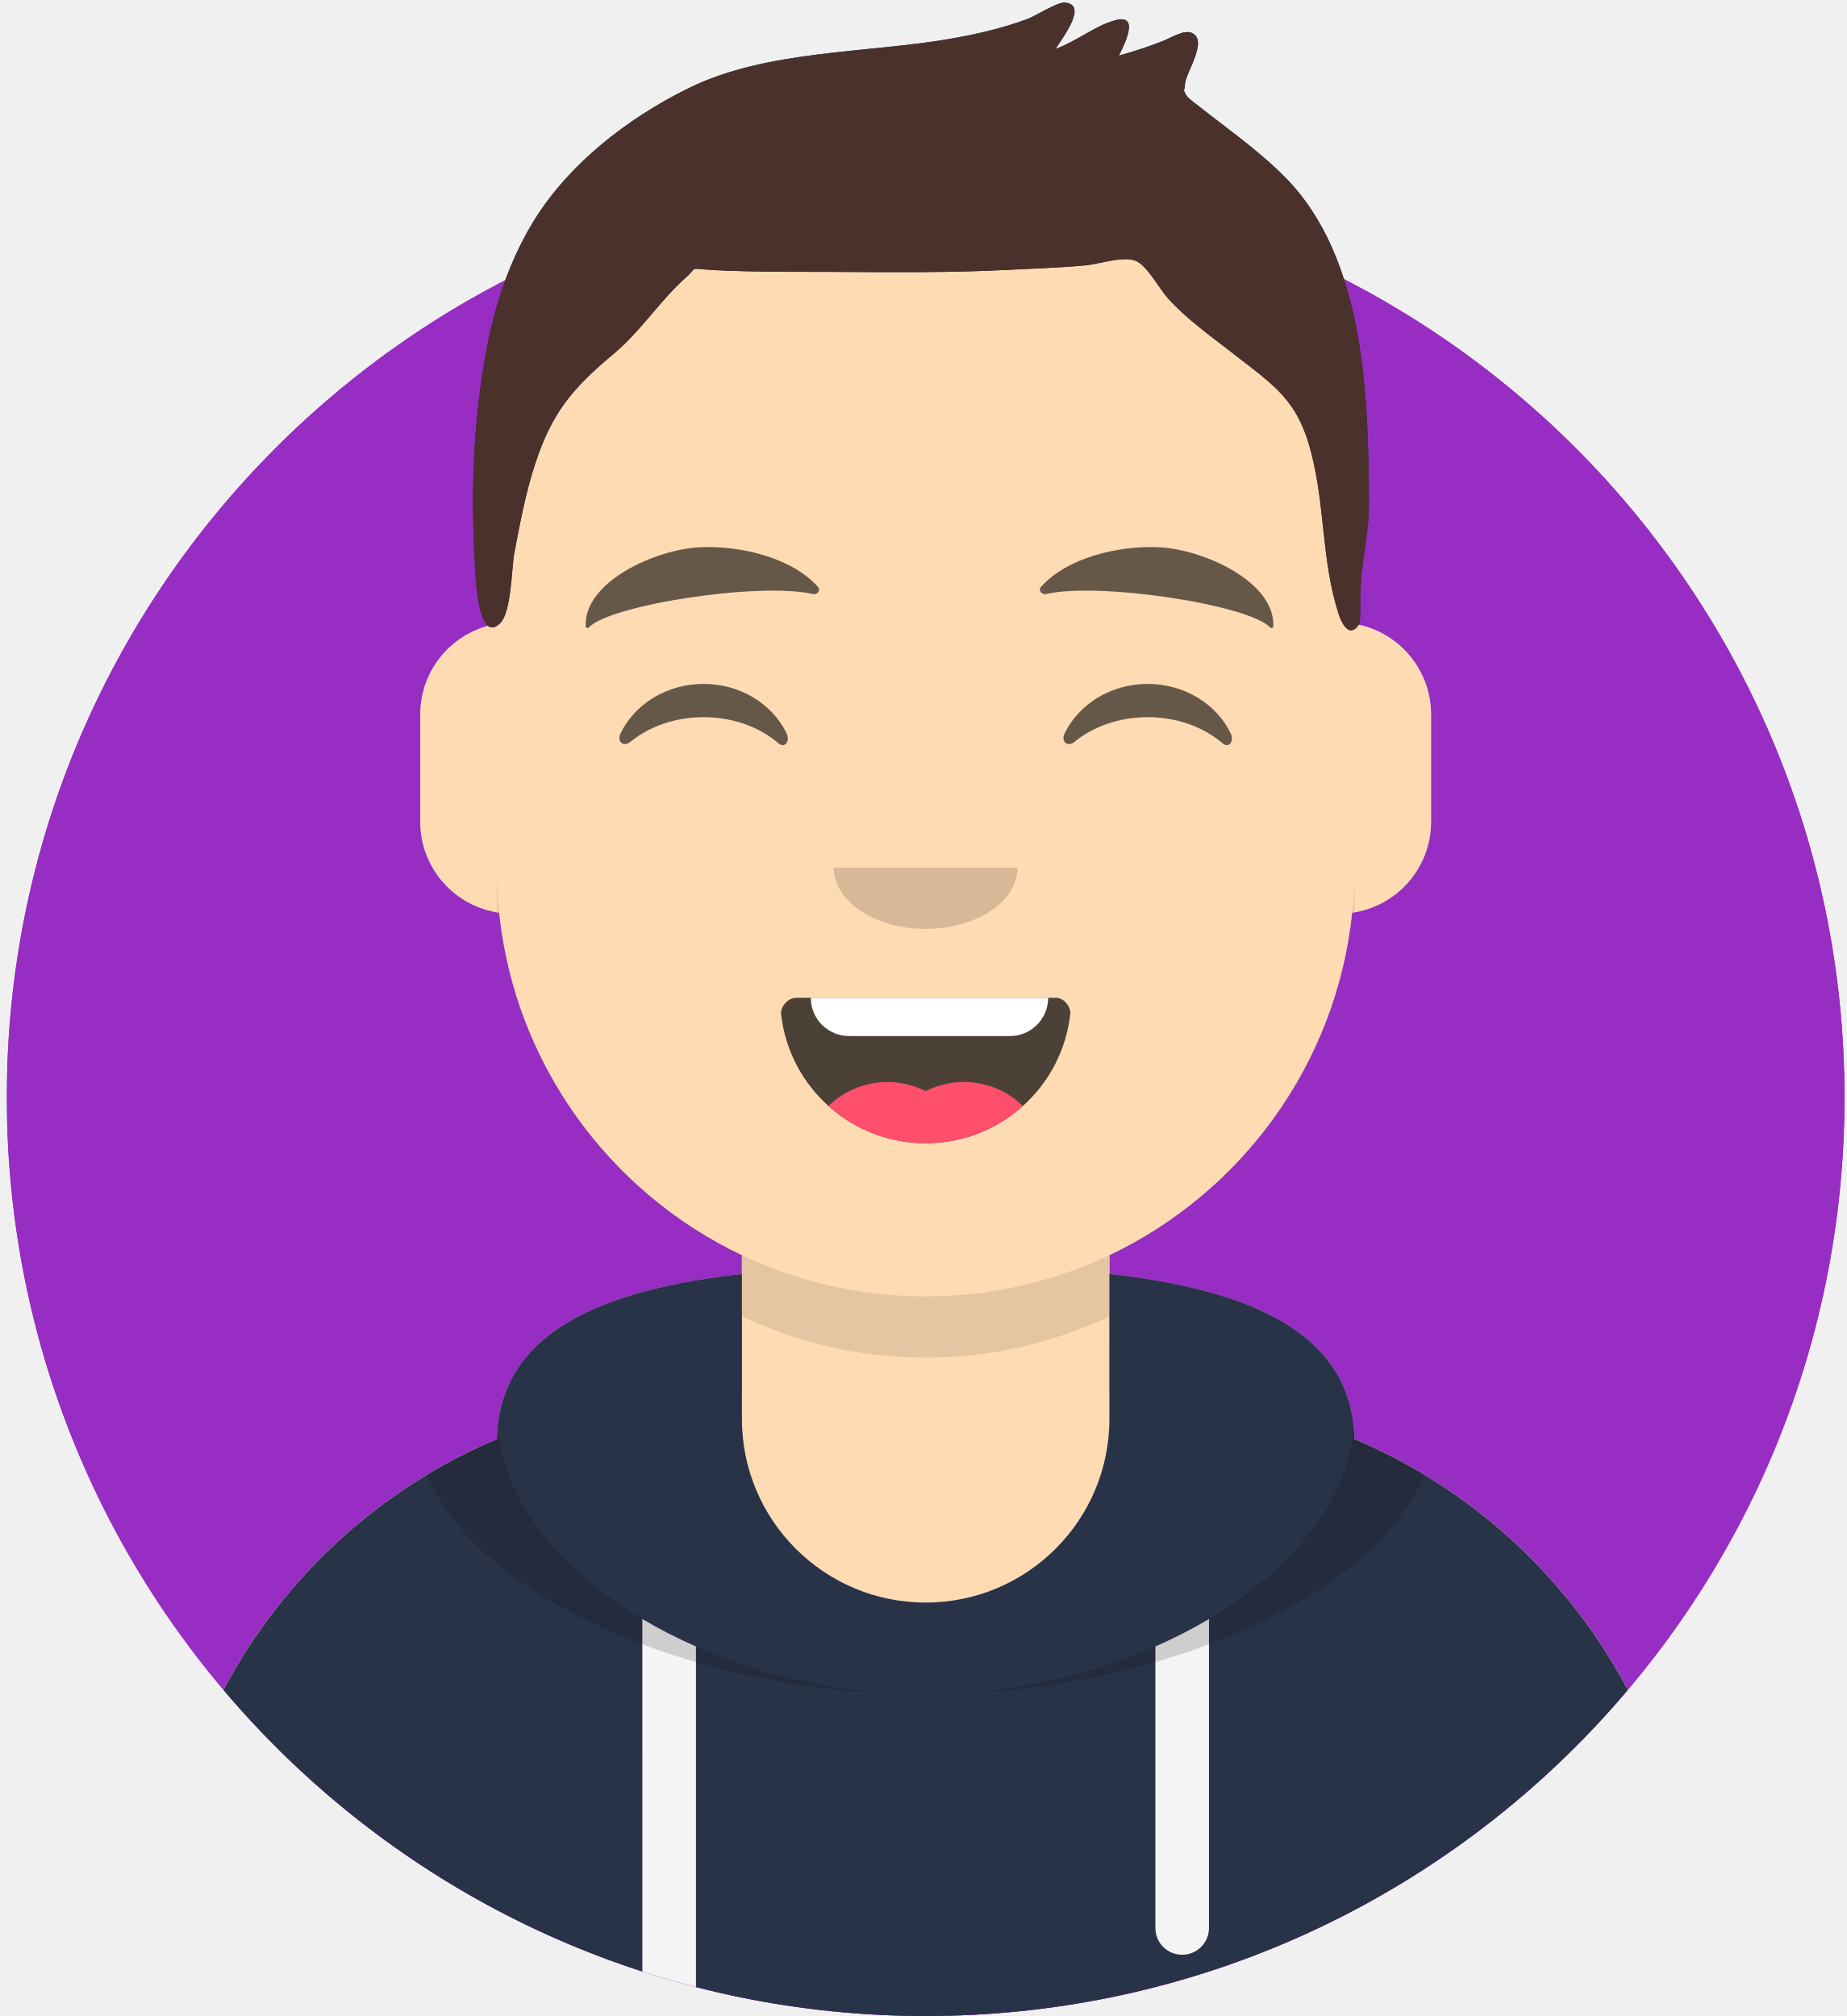
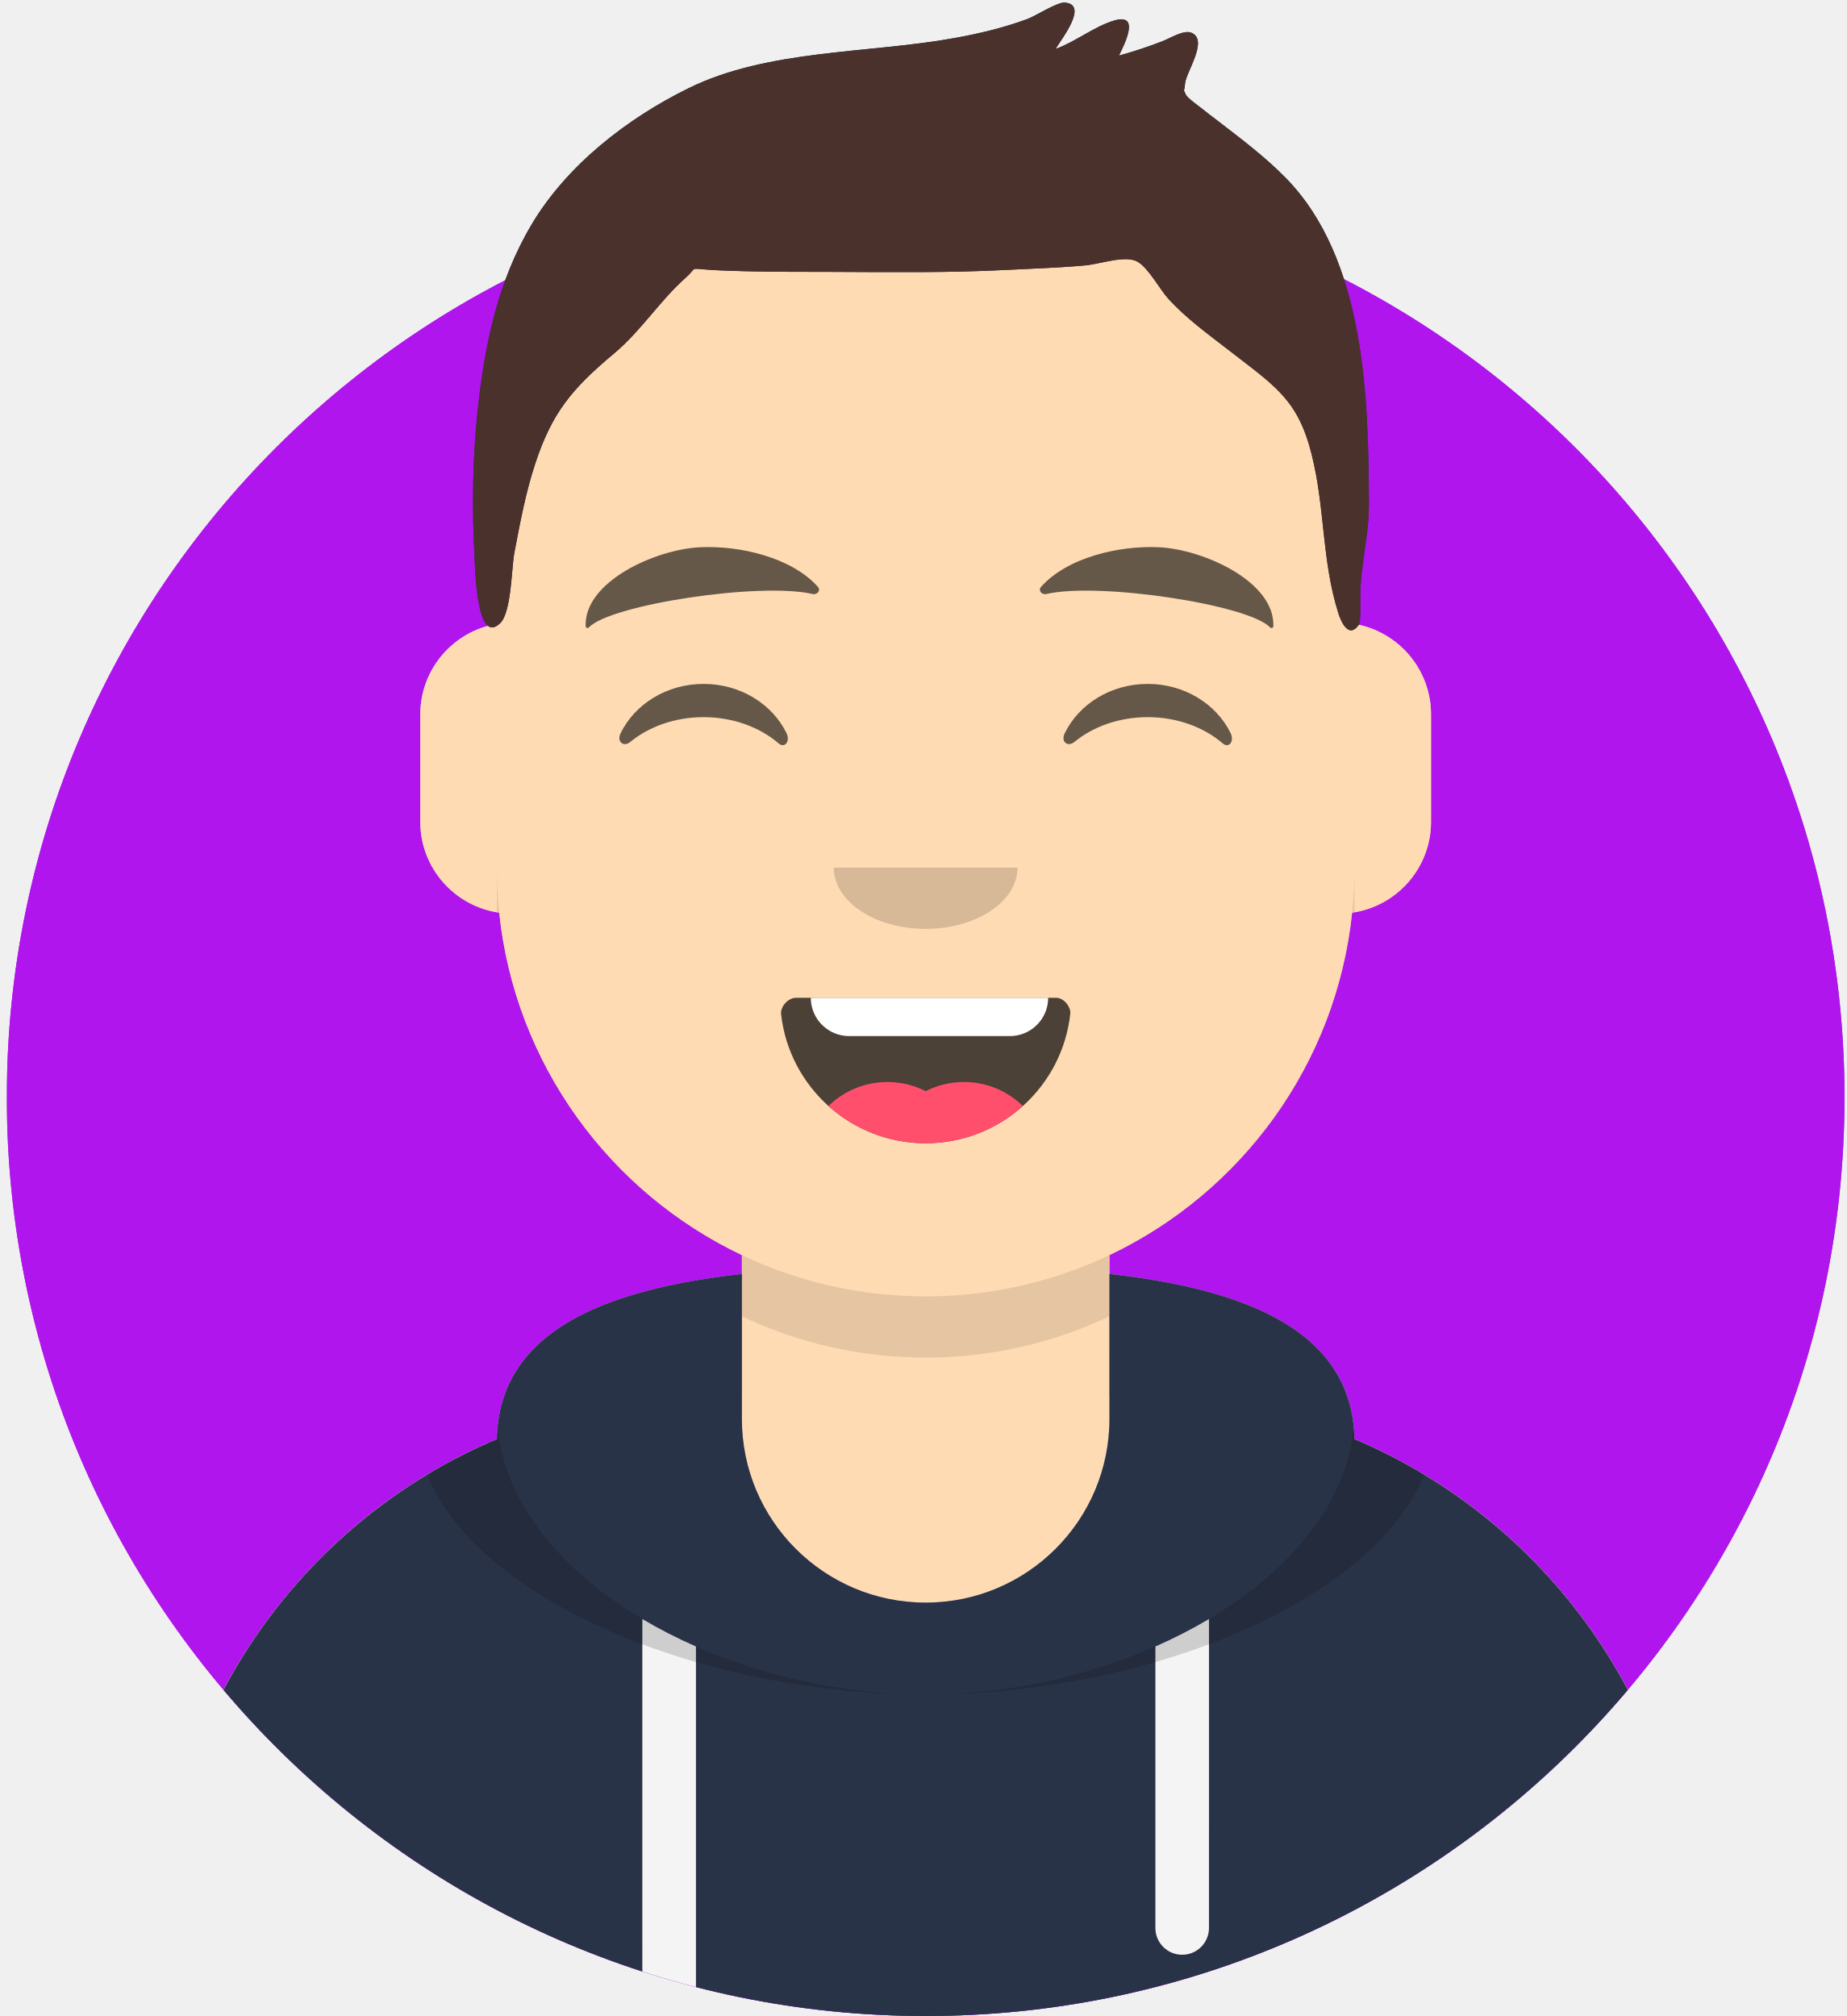
<svg xmlns="http://www.w3.org/2000/svg" xmlns:xlink="http://www.w3.org/1999/xlink" width="217px" height="237px" viewBox="0 0 217 237" version="1.1">
  <defs>
    <circle id="path-1" cx="108" cy="108" r="108" />
    <path d="M-3.19744231e-14,144 L-3.19744231e-14,-1.42108547e-14 L237.6,-1.42108547e-14 L237.6,144 L226.8,144 C226.8,203.647 178.447,252 118.8,252 C59.153,252 10.8,203.647 10.8,144 L10.8,144 L-3.19744231e-14,144 Z" id="path-3" />
    <path d="M90,0 C117.835,-5.11323436e-15 140.4,22.565 140.4,50.4 L140.401,55.949 C145.508,56.807 149.4,61.249 149.4,66.6 L149.4,79.2 C149.4,84.647 145.367,89.152 140.125,89.893 C138.265,107.718 127.114,122.78 111.601,130.149 L111.6,146.7 L115.2,146.7 C150.988,146.7 180,175.712 180,211.5 L180,219.6 L0,219.6 L0,211.5 C-4.38277231e-15,175.712 29.012,146.7 64.8,146.7 L68.4,146.7 L68.4,130.15 C52.886,122.78 41.735,107.718 39.875,89.893 C34.633,89.152 30.6,84.647 30.6,79.2 L30.6,66.6 C30.6,61.249 34.492,56.806 39.6,55.949 L39.6,50.4 C39.6,22.565 62.165,5.11323436e-15 90,0 Z" id="path-5" />
    <path d="M140.401,11.764 C156.691,13.587 169.2,18.597 169.2,31.569 L169.194,31.18 C192.467,41.01 208.8,64.047 208.8,90.9 L208.8,99 L28.8,99 L28.8,90.9 C28.8,64.047 45.133,41.01 68.406,31.18 C68.653,18.496 81.073,13.568 97.2,11.764 L97.2,28.8 C97.2,40.729 106.871,50.4 118.8,50.4 C130.729,50.4 140.4,40.729 140.4,28.8 L140.4,28.8 Z" id="path-7" />
    <path d="M31.606,13.615 C32.558,22.158 39.803,28.8 48.6,28.8 C57.424,28.8 64.687,22.117 65.603,13.536 C65.676,12.845 64.905,11.7 63.938,11.7 C50.534,11.7 40.264,11.7 33.378,11.7 C32.406,11.7 31.511,12.761 31.606,13.615 Z" id="path-9" />
    <rect id="path-11" x="0" y="0" width="237.6" height="252" />
    <path d="M118.135,20.928 C115.651,18.39 112.767,16.236 109.962,14.076 C109.343,13.6 108.715,13.135 108.109,12.641 C107.972,12.528 106.563,11.519 106.394,11.148 C105.988,10.254 106.224,10.95 106.28,9.884 C106.35,8.535 109.1,4.727 107.048,3.854 C106.146,3.47 104.536,4.492 103.67,4.83 C101.977,5.49 100.263,6.054 98.512,6.54 C99.351,4.869 100.95,1.524 97.944,2.419 C95.603,3.116 93.421,4.91 91.068,5.753 C91.847,4.477 94.96,0.523 92.147,0.302 C91.271,0.233 88.724,1.875 87.782,2.226 C84.959,3.275 82.075,3.953 79.111,4.487 C69.033,6.304 57.248,5.786 47.923,10.374 C40.735,13.911 33.636,19.4 29.484,26.389 C25.481,33.125 23.984,40.498 23.146,48.217 C22.532,53.882 22.482,59.738 22.769,65.424 C22.863,67.287 23.073,75.874 25.779,73.273 C27.127,71.978 27.117,66.745 27.457,64.974 C28.133,61.451 28.783,57.911 29.91,54.5 C31.895,48.49 34.238,45.687 39.184,41.547 C42.359,38.89 44.588,35.3 47.625,32.62 C48.99,31.416 47.949,31.542 50.143,31.7 C51.616,31.806 53.097,31.846 54.574,31.885 C57.99,31.974 61.412,31.951 64.829,31.963 C71.711,31.988 78.561,32.085 85.437,31.725 C88.492,31.565 91.556,31.478 94.603,31.195 C96.306,31.038 99.326,29.947 100.728,30.78 C102.01,31.543 103.342,34.034 104.263,35.054 C106.438,37.464 109.032,39.305 111.576,41.282 C116.881,45.403 119.559,46.98 121.17,53.421 C122.775,59.838 122.325,65.791 124.312,72.106 C124.662,73.217 125.586,75.13 126.726,73.415 C126.937,73.096 126.883,71.345 126.883,70.337 C126.883,66.27 127.913,63.218 127.9,59.123 C127.849,46.674 127.447,30.442 118.135,20.928 Z" id="path-13" />
  </defs>
  <g id="Website" stroke="none" stroke-width="1" fill="none" fill-rule="evenodd">
    <g id="mf-avatar" transform="translate(-10, -15)">
      <g id="Circle" transform="translate(10.8, 36)">
        <mask id="mask-2" fill="white">
          <use xlink:href="#path-1" />
        </mask>
        <use id="Circle-Background" fill="#972dc2" xlink:href="#path-1" />
-         <g id="🖍-Circle-Color" mask="url(#mask-2)" fill="#972dc2">
+         <g id="🖍-Circle-Color" mask="url(#mask-2)" fill="#b015ed">
          <rect id="🖍Color" x="0" y="0" width="216.445" height="216" />
        </g>
      </g>
      <mask id="mask-4" fill="white">
        <use xlink:href="#path-3" />
      </mask>
      <g id="Mask" />
      <g id="Avataaar" mask="url(#mask-4)">
        <g id="Body" transform="translate(28.8, 32.4)">
          <mask id="mask-6" fill="white">
            <use xlink:href="#path-5" />
          </mask>
          <use fill="#D0C6AC" xlink:href="#path-5" />
          <g id="Skin/👶🏻-05-Pale" mask="url(#mask-6)" fill="#FFDBB4">
            <g transform="translate(-28.8, 0)" id="Color">
              <rect x="0" y="0" width="238.384" height="220.355" />
            </g>
          </g>
          <path d="M39.6,84.6 C39.6,112.435 62.165,135 90,135 C117.835,135 140.4,112.435 140.4,84.6 L140.4,84.6 L140.4,91.8 C140.4,119.635 117.835,142.2 90,142.2 C62.165,142.2 39.6,119.635 39.6,91.8 Z" id="Neck-Shadow" fill-opacity="0.1" fill="#000000" mask="url(#mask-6)" />
        </g>
        <g id="Clothing/Hoodie" transform="translate(0, 153)">
          <mask id="mask-8" fill="white">
            <use xlink:href="#path-7" />
          </mask>
          <use id="Hoodie" fill="#B7C1DB" fill-rule="evenodd" xlink:href="#path-7" />
          <g id="Color/Palette/Slate" mask="url(#mask-8)" fill="#293347" fill-rule="evenodd">
            <rect id="🖍Color" x="0" y="0" width="238.491" height="99" />
          </g>
          <path d="M91.8,55.565 L91.8,99 L85.5,99 L85.499,52.335 C87.483,53.514 89.592,54.594 91.8,55.565 Z M152.101,52.334 L152.1,88.65 C152.1,90.39 150.69,91.8 148.95,91.8 C147.21,91.8 145.8,90.39 145.8,88.65 L145.801,55.565 C148.009,54.594 150.118,53.513 152.101,52.334 Z" id="Straps" fill="#F4F4F4" fill-rule="evenodd" mask="url(#mask-8)" />
          <path d="M155.733,11.451 C169.28,14.013 178.65,19.118 178.65,29.077 C178.65,46.818 148.916,61.2 118.8,61.2 C88.684,61.2 58.95,46.818 58.95,29.077 C58.95,19.118 68.32,14.013 81.867,11.451 C73.689,14.466 68.4,19.534 68.4,27.969 C68.4,46.322 93.439,61.2 118.8,61.2 C144.161,61.2 169.2,46.322 169.2,27.969 C169.2,19.71 164.13,14.679 156.241,11.642 Z" id="Shadow" fill-opacity="0.16" fill="#000000" fill-rule="evenodd" mask="url(#mask-8)" />
        </g>
        <g id="Face" transform="translate(68.4, 73.8)">
          <g id="Mouth/Smile" transform="translate(1.8, 46.8)">
            <mask id="mask-10" fill="white">
              <use xlink:href="#path-9" />
            </mask>
            <use id="Mouth" fill-opacity="0.7" fill="#000000" fill-rule="evenodd" xlink:href="#path-9" />
            <path d="M39.6,1.8 L58.5,1.8 C60.985,1.8 63,3.815 63,6.3 L63,11.7 C63,14.185 60.985,16.2 58.5,16.2 L39.6,16.2 C37.115,16.2 35.1,14.185 35.1,11.7 L35.1,6.3 C35.1,3.815 37.115,1.8 39.6,1.8 Z" id="Teeth" fill="#FFFFFF" fill-rule="evenodd" mask="url(#mask-10)" />
            <g id="Tongue" stroke-width="1" fill-rule="evenodd" mask="url(#mask-10)" fill="#FF4F6D">
              <g transform="translate(34.2, 21.6)">
                <circle cx="9.9" cy="9.9" r="9.9" />
                <circle cx="18.9" cy="9.9" r="9.9" />
              </g>
            </g>
          </g>
          <g id="Nose/Default" transform="translate(25.2, 36)" fill="#000000" fill-opacity="0.16">
            <path d="M14.4,7.2 C14.4,11.176 19.235,14.4 25.2,14.4 L25.2,14.4 C31.165,14.4 36,11.176 36,7.2" id="Nose" />
          </g>
          <g id="Eyes/Happy-😁" transform="translate(0, 7.2)" fill="#000000" fill-opacity="0.6">
            <path d="M14.544,20.203 C16.206,16.784 19.948,14.4 24.298,14.4 C28.632,14.4 32.363,16.767 34.034,20.166 C34.53,21.176 33.824,22.003 33.112,21.39 C30.906,19.494 27.773,18.309 24.298,18.309 C20.931,18.309 17.886,19.421 15.694,21.214 C14.892,21.87 14.058,21.203 14.544,20.203 Z" id="Squint" />
            <path d="M66.744,20.203 C68.406,16.784 72.148,14.4 76.498,14.4 C80.832,14.4 84.563,16.767 86.234,20.166 C86.73,21.176 86.024,22.003 85.312,21.39 C83.106,19.494 79.973,18.309 76.498,18.309 C73.131,18.309 70.086,19.421 67.894,21.214 C67.092,21.87 66.258,21.203 66.744,20.203 Z" id="Squint" />
          </g>
          <g id="Eyebrow/Natural/Default-Natural" fill="#000000" fill-opacity="0.6">
            <path d="M23.435,5.589 C18.25,6.285 10.164,10.805 10.84,16.036 C10.862,16.207 11.121,16.261 11.233,16.118 C13.471,13.248 30.774,9.033 37.075,9.913 C37.652,9.994 38.032,9.399 37.639,9.027 C34.269,5.845 28.08,4.961 23.435,5.589" id="Eyebrow" transform="translate(24.3, 10.8) rotate(5) translate(-24.3, -10.8) " />
            <path d="M76.535,5.589 C71.35,6.285 63.264,10.805 63.94,16.036 C63.962,16.207 64.221,16.261 64.333,16.118 C66.571,13.248 83.874,9.033 90.175,9.913 C90.752,9.994 91.132,9.399 90.739,9.027 C87.369,5.845 81.18,4.961 76.535,5.589" id="Eyebrow" transform="translate(77.4, 10.8) scale(-1, 1) rotate(5) translate(-77.4, -10.8) " />
          </g>
        </g>
        <g id="Top">
          <mask id="mask-12" fill="white">
            <use xlink:href="#path-11" />
          </mask>
          <g id="Mask" />
          <g mask="url(#mask-12)">
            <g transform="translate(43, 15)">
              <mask id="mask-14" fill="white">
                <use xlink:href="#path-13" />
              </mask>
              <use id="Short-Hair" stroke="none" fill="#1F3140" fill-rule="evenodd" xlink:href="#path-13" />
              <g id="Color/Hair/Brown-Dark" stroke="none" fill="none" mask="url(#mask-14)" fill-rule="evenodd">
                <g transform="translate(-43.1, -15)" fill="#4A312C" id="Color">
                  <rect x="0" y="0" width="239.107" height="252.406" />
                </g>
              </g>
            </g>
          </g>
        </g>
      </g>
    </g>
  </g>
</svg>
